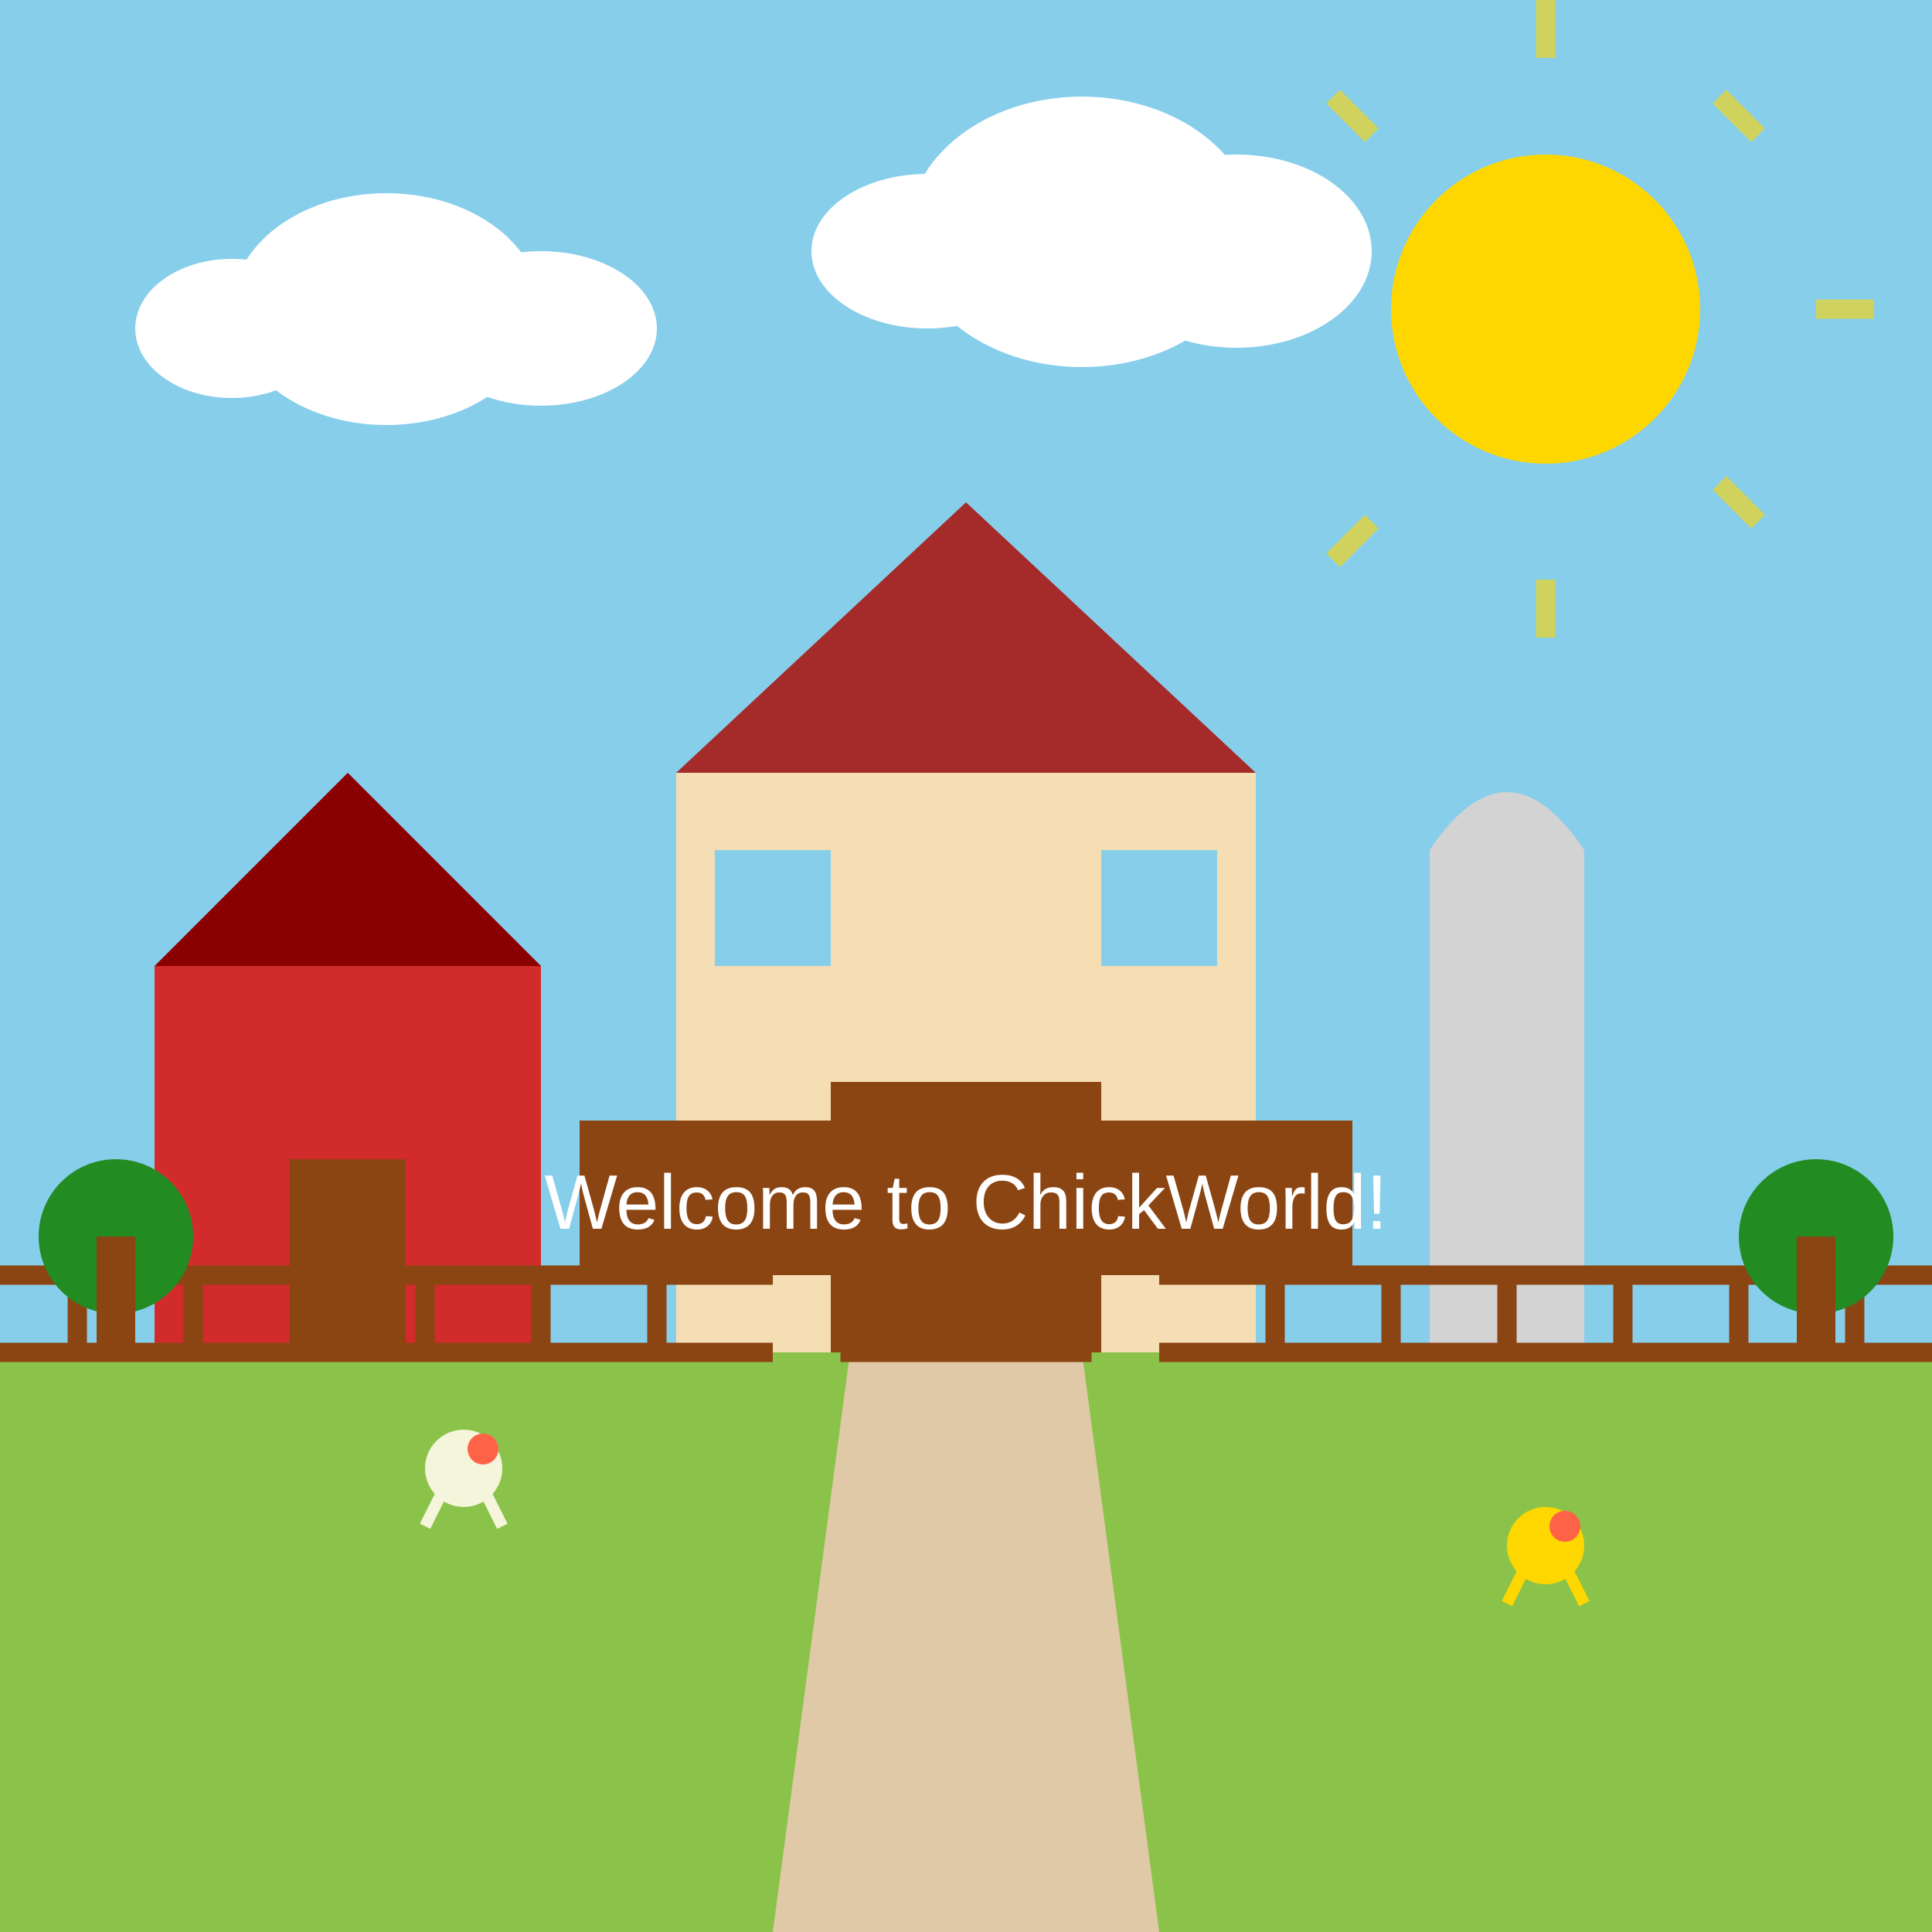
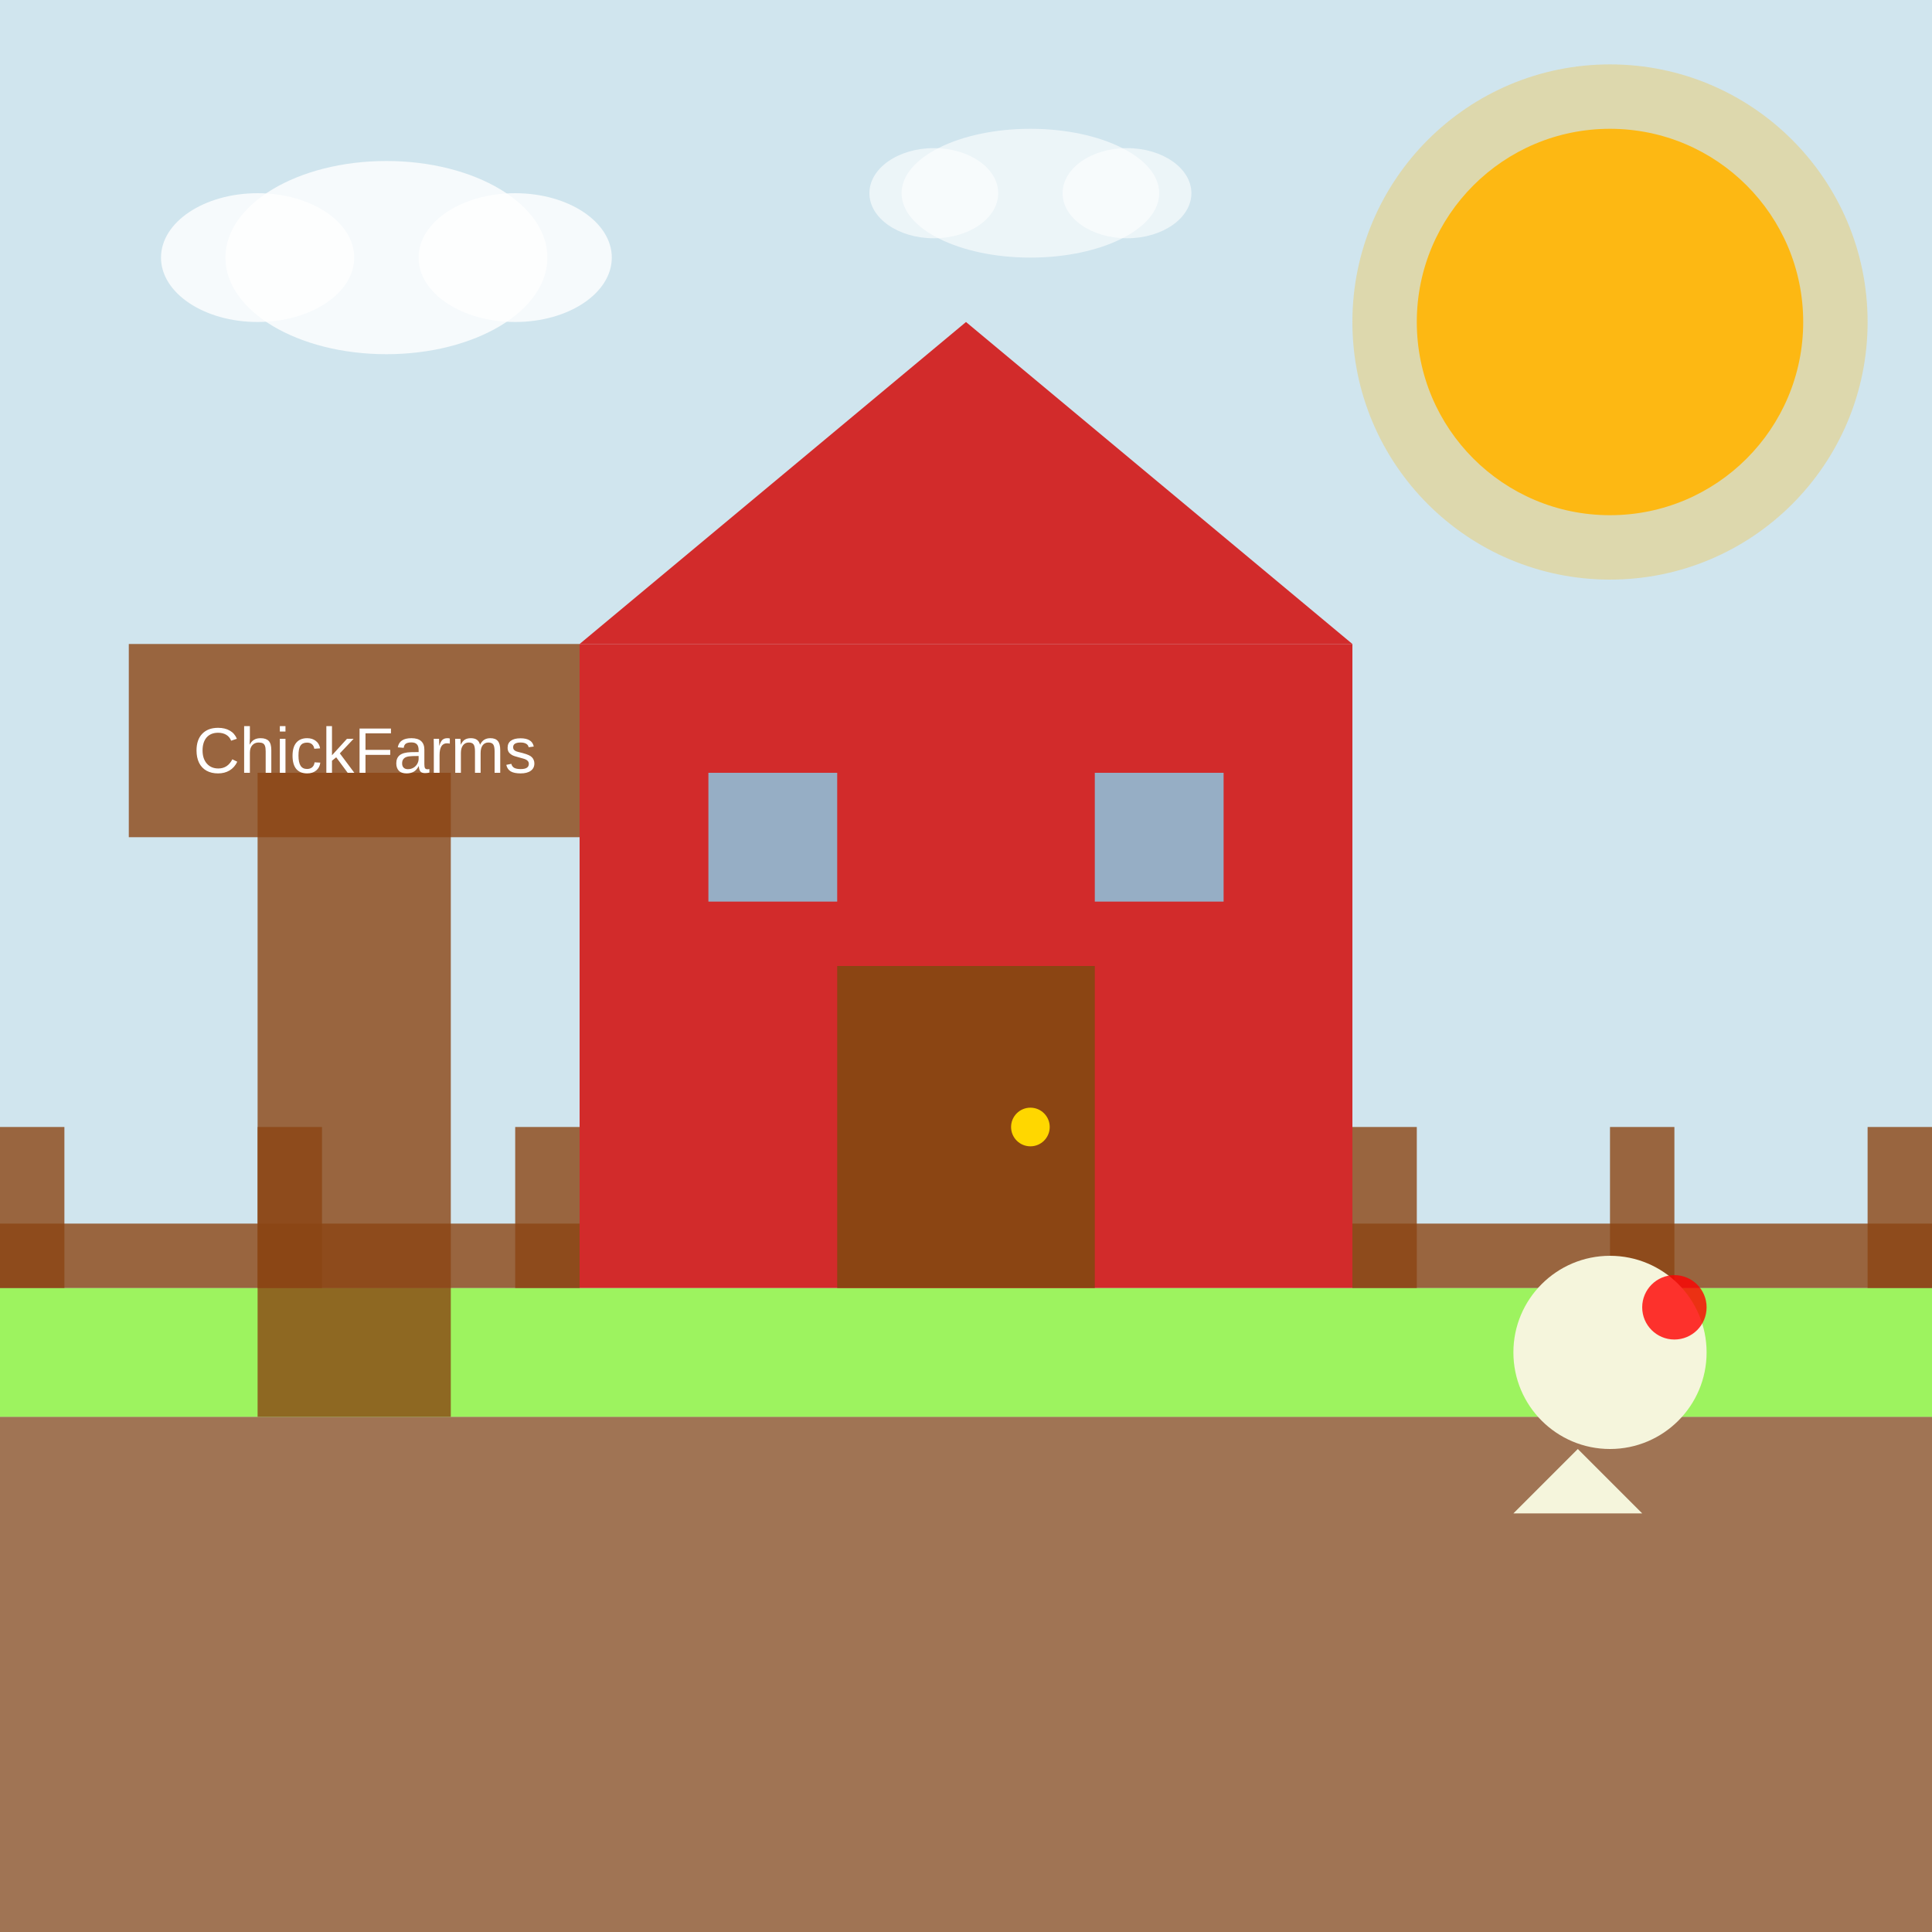
- <svg xmlns="http://www.w3.org/2000/svg" viewBox="0 0 500 500">
-   <rect x="0" y="0" width="500" height="350" fill="#87CEEB" />
-   <circle cx="400" cy="80" r="40" fill="#FFD700" />
-   <g opacity="0.6">
-     <line x1="400" y1="15" x2="400" y2="0" stroke="#FFD700" stroke-width="5" />
-     <line x1="400" y1="165" x2="400" y2="150" stroke="#FFD700" stroke-width="5" />
-     <line x1="335" y1="80" x2="320" y2="80" stroke="#FFD700" stroke-width="5" />
-     <line x1="485" y1="80" x2="470" y2="80" stroke="#FFD700" stroke-width="5" />
-     <line x1="355" y1="35" x2="345" y2="25" stroke="#FFD700" stroke-width="5" />
-     <line x1="455" y1="135" x2="445" y2="125" stroke="#FFD700" stroke-width="5" />
-     <line x1="355" y1="135" x2="345" y2="145" stroke="#FFD700" stroke-width="5" />
-     <line x1="455" y1="35" x2="445" y2="25" stroke="#FFD700" stroke-width="5" />
-   </g>
-   <g>
-     <ellipse cx="100" cy="80" rx="40" ry="30" fill="white" />
-     <ellipse cx="140" cy="85" rx="30" ry="20" fill="white" />
-     <ellipse cx="60" cy="85" rx="25" ry="18" fill="white" />
-   </g>
-   <g>
-     <ellipse cx="280" cy="60" rx="45" ry="35" fill="white" />
-     <ellipse cx="320" cy="65" rx="35" ry="25" fill="white" />
-     <ellipse cx="240" cy="65" rx="30" ry="20" fill="white" />
-   </g>
-   <rect x="0" y="350" width="500" height="150" fill="#8BC34A" />
-   <path d="M200,500 L220,350 L280,350 L300,500" fill="#E0C9A6" />
-   <rect x="175" y="200" width="150" height="150" fill="#F5DEB3" />
-   <polygon points="175,200 250,130 325,200" fill="#A52A2A" />
-   <rect x="215" y="280" width="70" height="70" fill="#8B4513" />
-   <rect x="185" y="220" width="30" height="30" fill="#87CEEB" />
-   <rect x="285" y="220" width="30" height="30" fill="#87CEEB" />
-   <rect x="40" y="250" width="100" height="100" fill="#D22B2B" />
-   <polygon points="40,250 90,200 140,250" fill="#8B0000" />
-   <rect x="75" y="300" width="30" height="50" fill="#8B4513" />
-   <rect x="370" y="220" width="40" height="130" fill="#D3D3D3" />
-   <path d="M370,220 Q390,190 410,220" fill="#D3D3D3" />
-   <line x1="0" y1="350" x2="200" y2="350" stroke="#8B4513" stroke-width="5" />
-   <line x1="300" y1="350" x2="500" y2="350" stroke="#8B4513" stroke-width="5" />
-   <line x1="20" y1="330" x2="20" y2="350" stroke="#8B4513" stroke-width="5" />
-   <line x1="50" y1="330" x2="50" y2="350" stroke="#8B4513" stroke-width="5" />
-   <line x1="80" y1="330" x2="80" y2="350" stroke="#8B4513" stroke-width="5" />
-   <line x1="110" y1="330" x2="110" y2="350" stroke="#8B4513" stroke-width="5" />
-   <line x1="140" y1="330" x2="140" y2="350" stroke="#8B4513" stroke-width="5" />
-   <line x1="170" y1="330" x2="170" y2="350" stroke="#8B4513" stroke-width="5" />
-   <line x1="330" y1="330" x2="330" y2="350" stroke="#8B4513" stroke-width="5" />
-   <line x1="360" y1="330" x2="360" y2="350" stroke="#8B4513" stroke-width="5" />
-   <line x1="390" y1="330" x2="390" y2="350" stroke="#8B4513" stroke-width="5" />
-   <line x1="420" y1="330" x2="420" y2="350" stroke="#8B4513" stroke-width="5" />
-   <line x1="450" y1="330" x2="450" y2="350" stroke="#8B4513" stroke-width="5" />
-   <line x1="480" y1="330" x2="480" y2="350" stroke="#8B4513" stroke-width="5" />
-   <line x1="0" y1="330" x2="200" y2="330" stroke="#8B4513" stroke-width="5" />
-   <line x1="300" y1="330" x2="500" y2="330" stroke="#8B4513" stroke-width="5" />
-   <circle cx="30" cy="320" r="20" fill="#228B22" />
-   <rect x="25" y="320" width="10" height="30" fill="#8B4513" />
-   <circle cx="470" cy="320" r="20" fill="#228B22" />
-   <rect x="465" y="320" width="10" height="30" fill="#8B4513" />
-   <circle cx="120" cy="380" r="10" fill="#F5F5DC" />
-   <circle cx="125" cy="375" r="4" fill="#FF6347" />
-   <path d="M115,385 L110,395" stroke="#F5F5DC" stroke-width="3" />
-   <path d="M125,385 L130,395" stroke="#F5F5DC" stroke-width="3" />
-   <circle cx="400" cy="400" r="10" fill="#FFD700" />
-   <circle cx="405" cy="395" r="4" fill="#FF6347" />
-   <path d="M395,405 L390,415" stroke="#FFD700" stroke-width="3" />
-   <path d="M405,405 L410,415" stroke="#FFD700" stroke-width="3" />
-   <rect x="220" y="320" width="60" height="30" fill="none" stroke="#8B4513" stroke-width="5" />
-   <line x1="220" y1="320" x2="280" y2="350" stroke="#8B4513" stroke-width="3" />
-   <line x1="280" y1="320" x2="220" y2="350" stroke="#8B4513" stroke-width="3" />
-   <rect x="150" y="290" width="200" height="40" fill="#8B4513" />
-   <text x="250" y="318" font-family="Arial" font-size="20" fill="white" text-anchor="middle">Welcome to ChickWorld!</text>
+ <svg xmlns="http://www.w3.org/2000/svg" width="300" height="300" viewBox="0 0 300 300" fill="none">
+   <rect width="300" height="300" fill="#87CEEB" opacity="0.3" />
+   <circle cx="250" cy="50" r="30" fill="#FDB813" />
+   <circle cx="250" cy="50" r="40" fill="#FDB813" opacity="0.3" />
+   <rect x="0" y="220" width="300" height="80" fill="#8B4513" opacity="0.7" />
+   <rect x="0" y="200" width="300" height="20" fill="#7CFC00" opacity="0.6" />
+   <rect x="90" y="100" width="120" height="100" fill="#D22B2B" />
+   <polygon points="90,100 150,50 210,100" fill="#D22B2B" />
+   <rect x="130" y="150" width="40" height="50" fill="#8B4513" />
+   <circle cx="160" cy="175" r="3" fill="#FFD700" />
+   <rect x="110" y="120" width="20" height="20" fill="#87CEEB" opacity="0.8" />
+   <rect x="170" y="120" width="20" height="20" fill="#87CEEB" opacity="0.8" />
+   <rect x="40" y="120" width="30" height="100" fill="#8B4513" opacity="0.8" />
+   <rect x="20" y="100" width="70" height="30" fill="#8B4513" opacity="0.8" />
+   <text x="30" y="120" font-family="Arial" font-size="10" fill="white">ChickFarms</text>
+   <rect x="0" y="190" width="90" height="10" fill="#8B4513" opacity="0.8" />
+   <rect x="210" y="190" width="90" height="10" fill="#8B4513" opacity="0.8" />
+   <rect x="0" y="175" width="10" height="25" fill="#8B4513" opacity="0.8" />
+   <rect x="40" y="175" width="10" height="25" fill="#8B4513" opacity="0.8" />
+   <rect x="80" y="175" width="10" height="25" fill="#8B4513" opacity="0.8" />
+   <rect x="210" y="175" width="10" height="25" fill="#8B4513" opacity="0.8" />
+   <rect x="250" y="175" width="10" height="25" fill="#8B4513" opacity="0.8" />
+   <rect x="290" y="175" width="10" height="25" fill="#8B4513" opacity="0.8" />
+   <circle cx="250" cy="210" r="15" fill="#F5F5DC" />
+   <circle cx="260" cy="203" r="5" fill="#FF0000" opacity="0.8" />
+   <polygon points="245,225 235,235 255,235" fill="#F5F5DC" />
+   <ellipse cx="60" cy="40" rx="25" ry="15" fill="white" opacity="0.8" />
+   <ellipse cx="40" cy="40" rx="15" ry="10" fill="white" opacity="0.8" />
+   <ellipse cx="80" cy="40" rx="15" ry="10" fill="white" opacity="0.8" />
+   <ellipse cx="160" cy="30" rx="20" ry="10" fill="white" opacity="0.6" />
+   <ellipse cx="145" cy="30" rx="10" ry="7" fill="white" opacity="0.6" />
+   <ellipse cx="175" cy="30" rx="10" ry="7" fill="white" opacity="0.6" />
</svg>
